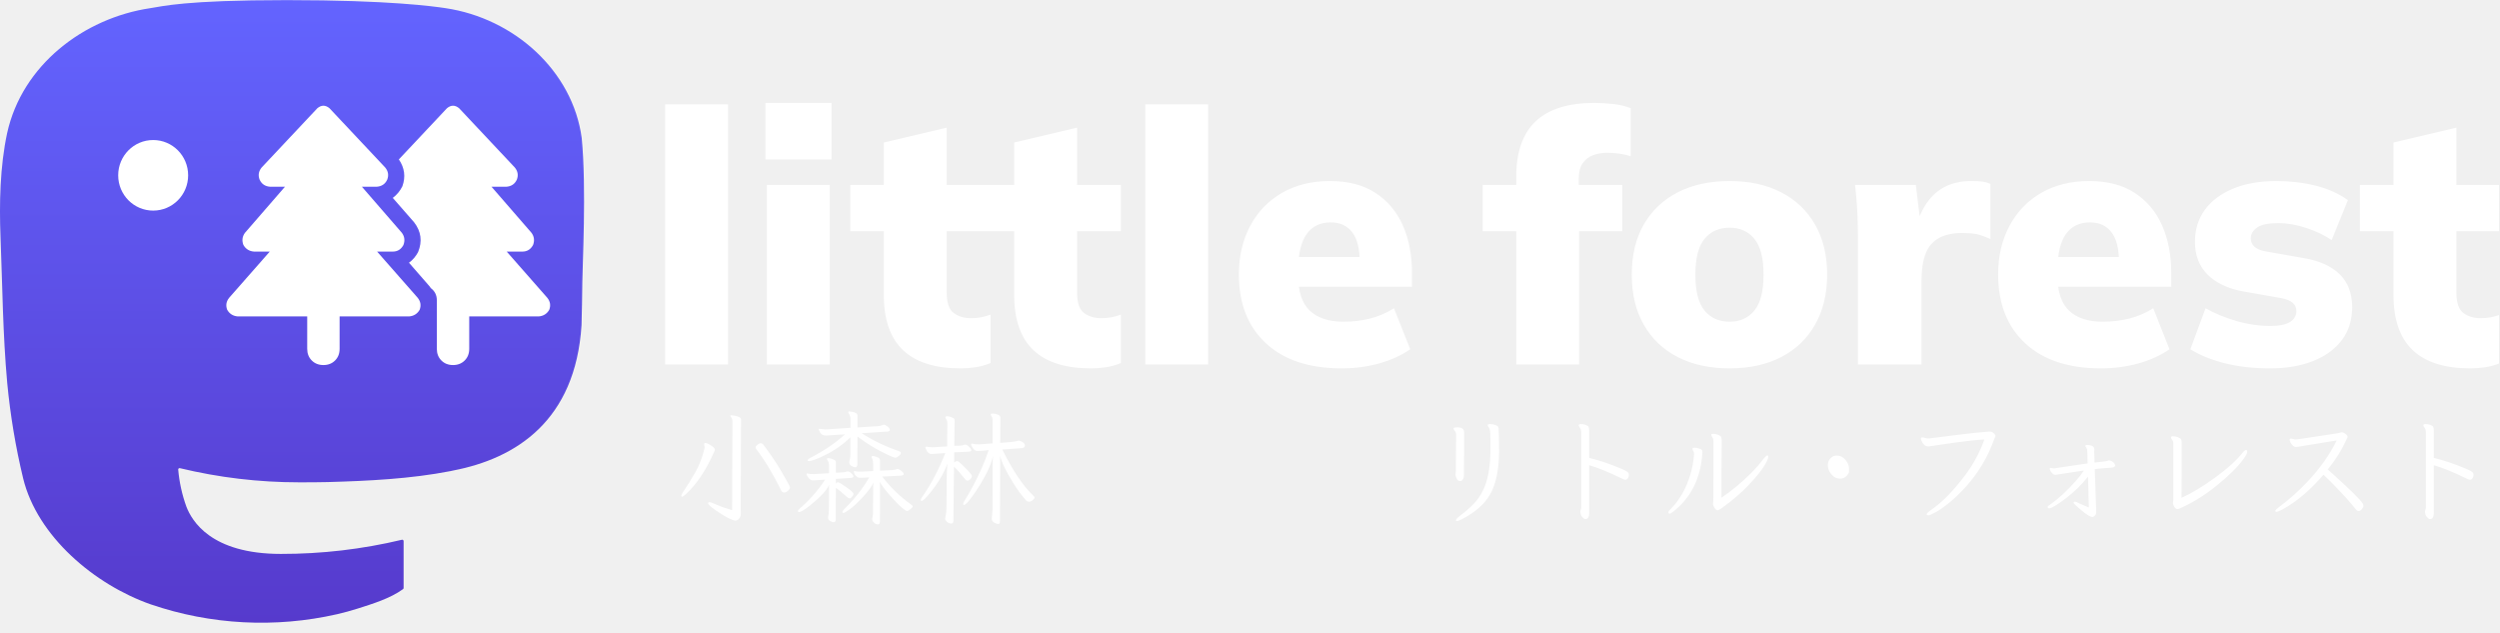
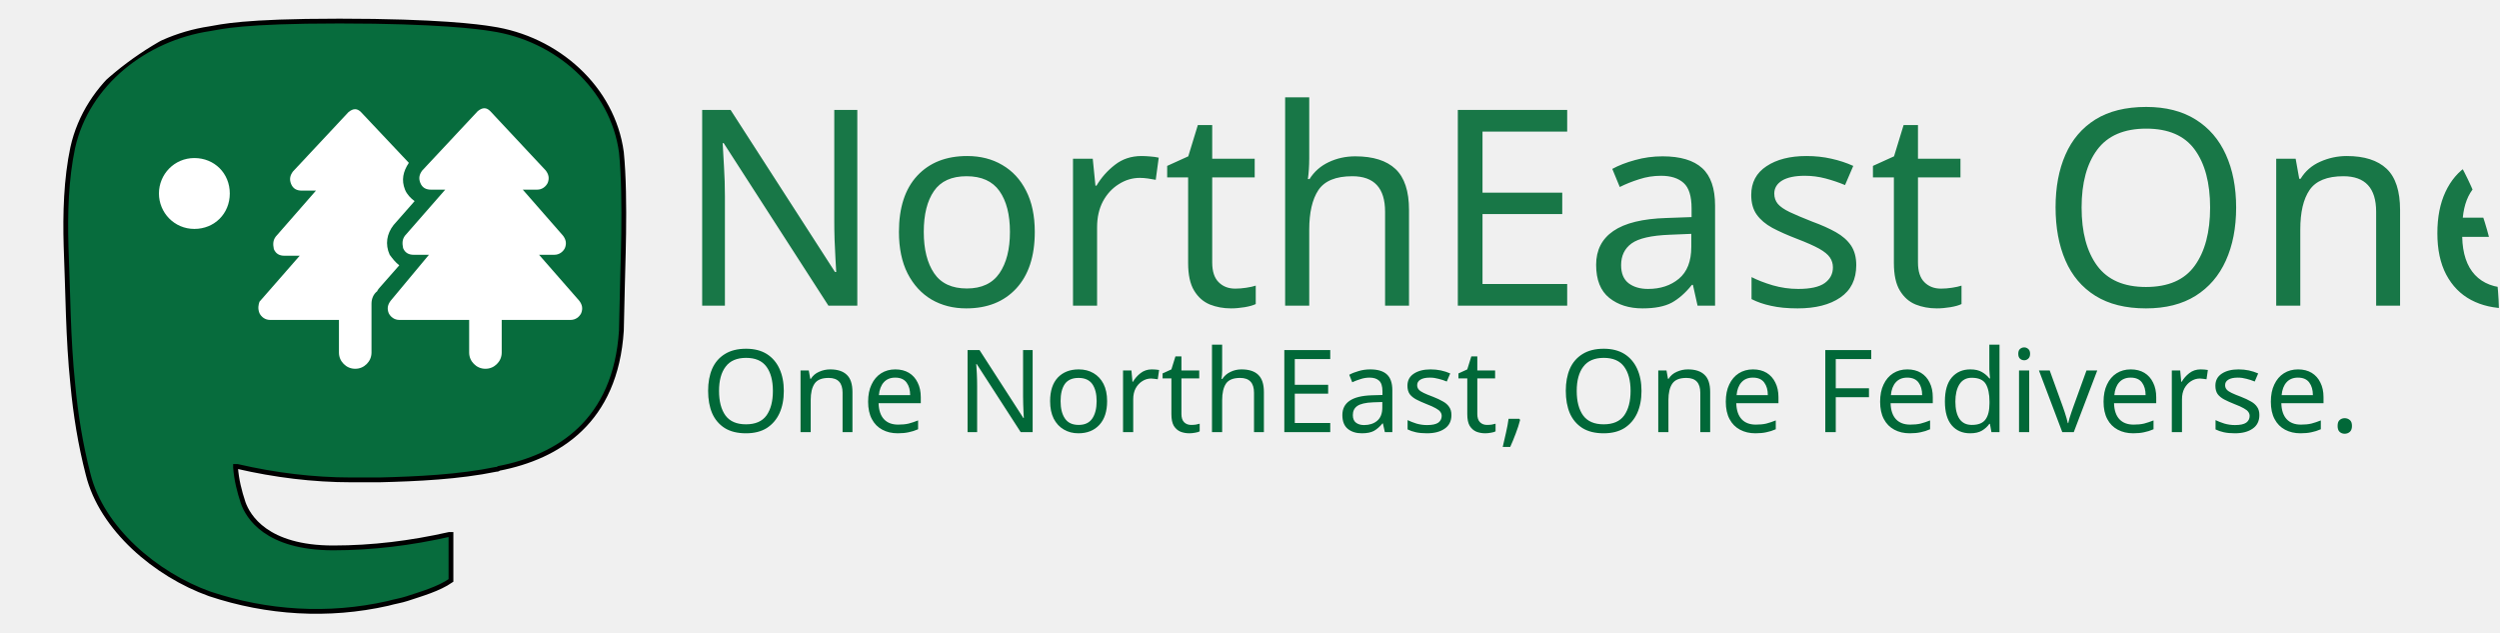
- <svg xmlns="http://www.w3.org/2000/svg" xmlns:xlink="http://www.w3.org/1999/xlink" width="261" height="66" viewBox="0 0 261 66" fill="none">
-   <symbol id="logo-symbol-wordmark-with-sub">
-     <path d="M60.754 14.403C59.814 7.419 53.727 1.916 46.512 0.849C45.294 0.669 40.682 0.013 29.997 0.013H29.918C19.23 0.013 16.937 0.669 15.72 0.849C8.705 1.886 2.299 6.832 0.745 13.898C-0.003 17.378 -0.083 21.237 0.056 24.776C0.254 29.851 0.293 34.918 0.753 39.973C1.072 43.331 1.628 46.661 2.417 49.941C3.894 55.997 9.875 61.037 15.734 63.093C22.008 65.237 28.754 65.593 35.218 64.121C35.929 63.956 36.632 63.764 37.325 63.545C38.897 63.046 40.738 62.487 42.091 61.507C42.11 61.493 42.125 61.475 42.136 61.455C42.147 61.434 42.153 61.412 42.153 61.389V56.49C42.153 56.469 42.148 56.447 42.138 56.428C42.129 56.409 42.115 56.392 42.098 56.379C42.081 56.365 42.061 56.356 42.04 56.351C42.019 56.346 41.997 56.347 41.976 56.351C37.834 57.341 33.59 57.836 29.332 57.829C22.005 57.829 20.034 54.351 19.469 52.904C19.016 51.653 18.727 50.348 18.612 49.022C18.611 49 18.615 48.977 18.624 48.957C18.633 48.937 18.647 48.919 18.664 48.904C18.682 48.89 18.702 48.88 18.724 48.876C18.745 48.871 18.768 48.871 18.79 48.877C22.862 49.859 27.037 50.355 31.227 50.354C32.234 50.354 33.239 50.354 34.246 50.328C38.46 50.209 42.901 49.994 47.047 49.184C47.15 49.164 47.253 49.146 47.342 49.119C53.881 47.864 60.104 43.923 60.736 33.943C60.76 33.55 60.819 29.828 60.819 29.42C60.822 28.035 61.265 19.591 60.754 14.403Z" fill="url(#paint0_linear_89_11)" />
-     <path d="M12.344 18.303C12.344 16.267 13.978 14.619 15.997 14.619C18.016 14.619 19.65 16.267 19.65 18.303C19.65 20.34 18.016 21.987 15.997 21.987C13.978 21.987 12.344 20.34 12.344 18.303Z" fill="#FFFFFF" />
-     <path d="M 43.615 31.078 C 43.932 31.466 44.002 31.888 43.826 32.347 C 43.579 32.77 43.209 32.999 42.715 33.035 L 35.47 33.035 L 35.47 36.419 C 35.47 36.912 35.312 37.318 34.995 37.635 C 34.677 37.952 34.272 38.111 33.779 38.111 C 33.285 38.111 32.879 37.952 32.562 37.635 C 32.245 37.318 32.086 36.912 32.086 36.419 L 32.086 33.035 L 24.841 33.035 C 24.349 32.999 23.978 32.77 23.731 32.347 C 23.555 31.888 23.626 31.466 23.943 31.078 L 28.174 26.266 L 26.534 26.266 C 26.04 26.231 25.671 26.001 25.424 25.578 C 25.247 25.12 25.3 24.697 25.582 24.309 L 29.76 19.497 L 28.226 19.497 C 27.698 19.462 27.327 19.215 27.115 18.756 C 26.94 18.299 27.01 17.876 27.327 17.487 L 33.144 11.301 C 33.567 10.949 33.991 10.949 34.413 11.301 L 40.23 17.487 C 40.548 17.876 40.618 18.299 40.441 18.756 C 40.23 19.215 39.86 19.462 39.331 19.497 L 37.798 19.497 L 41.975 24.309 C 42.257 24.697 42.31 25.12 42.134 25.578 C 41.887 26.036 41.516 26.266 41.024 26.266 L 39.384 26.266 L 43.615 31.078 Z" fill="#FFFFFF" />
-     <path d="M 57.363 32.347 C 57.116 32.77 56.746 32.999 56.253 33.035 L 49.008 33.035 L 49.008 36.419 C 49.008 36.912 48.849 37.318 48.532 37.635 C 48.215 37.952 47.809 38.111 47.316 38.111 C 46.822 38.111 46.417 37.952 46.1 37.635 C 45.782 37.318 45.624 36.912 45.624 36.419 L 45.624 31.342 C 45.624 30.813 45.412 30.39 44.989 30.073 C 44.954 30.003 44.919 29.95 44.884 29.915 L 42.715 27.429 C 43.103 27.148 43.42 26.777 43.667 26.318 C 44.126 25.191 43.984 24.151 43.244 23.199 L 41.024 20.661 C 41.446 20.344 41.782 19.938 42.027 19.444 C 42.381 18.457 42.257 17.522 41.658 16.642 L 46.681 11.301 C 47.105 10.949 47.527 10.949 47.951 11.301 L 53.767 17.487 C 54.084 17.876 54.156 18.299 53.979 18.756 C 53.767 19.215 53.397 19.462 52.868 19.497 L 51.335 19.497 L 55.513 24.309 C 55.794 24.697 55.847 25.12 55.672 25.578 C 55.425 26.036 55.054 26.266 54.561 26.266 L 52.922 26.266 L 57.151 31.078 C 57.469 31.466 57.54 31.888 57.363 32.347 Z" fill="#FFFFFF" />
-     <path d="M 69.466 38.051 L 69.466 10.893 L 76.035 10.893 L 76.035 38.051 Z M 80.093 38.051 L 80.093 19.306 L 86.661 19.306 L 86.661 38.051 Z M 79.945 16.649 L 79.945 10.745 L 86.845 10.745 L 86.845 16.649 Z M 100.314 38.457 Q 96.329 38.457 94.318 36.557 Q 92.307 34.656 92.307 30.782 L 92.307 24.14 L 88.801 24.14 L 88.801 19.306 L 92.307 19.306 L 92.307 14.878 L 98.875 13.328 L 98.875 19.306 L 103.451 19.306 L 103.451 24.14 L 98.875 24.14 L 98.875 30.523 Q 98.875 32.147 99.613 32.682 Q 100.351 33.217 101.384 33.217 Q 102.011 33.217 102.473 33.125 Q 102.934 33.033 103.451 32.848 L 103.451 37.903 Q 102.639 38.235 101.845 38.346 Q 101.052 38.457 100.314 38.457 Z M 113.93 38.457 Q 109.945 38.457 107.934 36.557 Q 105.923 34.656 105.923 30.782 L 105.923 24.14 L 102.417 24.14 L 102.417 19.306 L 105.923 19.306 L 105.923 14.878 L 112.491 13.328 L 112.491 19.306 L 117.067 19.306 L 117.067 24.14 L 112.491 24.14 L 112.491 30.523 Q 112.491 32.147 113.229 32.682 Q 113.967 33.217 115 33.217 Q 115.627 33.217 116.089 33.125 Q 116.55 33.033 117.067 32.848 L 117.067 37.903 Q 116.255 38.235 115.461 38.346 Q 114.668 38.457 113.93 38.457 Z M 119.613 38.051 L 119.613 10.893 L 126.181 10.893 L 126.181 38.051 Z M 140.129 38.457 Q 135.037 38.457 132.214 35.837 Q 129.391 33.217 129.391 28.641 Q 129.391 25.8 130.572 23.586 Q 131.753 21.372 133.893 20.136 Q 136.033 18.9 138.911 18.9 Q 141.753 18.9 143.653 20.136 Q 145.553 21.372 146.513 23.531 Q 147.472 25.689 147.472 28.531 L 147.472 29.933 L 134.889 29.933 L 134.889 26.833 L 142.638 26.833 L 142.011 27.35 Q 142.011 25.247 141.218 24.232 Q 140.424 23.217 138.985 23.217 Q 137.325 23.217 136.458 24.453 Q 135.59 25.689 135.59 28.162 L 135.59 28.826 Q 135.59 31.298 136.808 32.442 Q 138.026 33.586 140.314 33.586 Q 141.79 33.586 143.1 33.254 Q 144.41 32.922 145.59 32.184 L 147.288 36.464 Q 145.886 37.424 144.041 37.94 Q 142.196 38.457 140.129 38.457 Z M 158.359 38.051 L 158.359 24.14 L 154.853 24.14 L 154.853 19.306 L 160.204 19.306 L 158.359 21.003 L 158.359 18.457 Q 158.359 14.583 160.388 12.664 Q 162.418 10.745 166.514 10.745 Q 167.436 10.745 168.469 10.856 Q 169.503 10.966 170.314 11.298 L 170.314 16.317 Q 169.798 16.132 169.134 16.04 Q 168.469 15.948 167.842 15.948 Q 167.104 15.948 166.421 16.188 Q 165.739 16.428 165.314 17.018 Q 164.89 17.608 164.89 18.642 L 164.89 20.302 L 163.968 19.306 L 169.429 19.306 L 169.429 24.14 L 164.927 24.14 L 164.927 38.051 Z M 180.647 38.457 Q 177.51 38.457 175.222 37.276 Q 172.935 36.095 171.68 33.9 Q 170.425 31.704 170.425 28.678 Q 170.425 25.616 171.68 23.439 Q 172.935 21.261 175.222 20.081 Q 177.51 18.9 180.647 18.9 Q 183.746 18.9 186.034 20.081 Q 188.322 21.261 189.576 23.457 Q 190.831 25.653 190.831 28.678 Q 190.831 31.667 189.576 33.881 Q 188.322 36.095 186.034 37.276 Q 183.746 38.457 180.647 38.457 Z M 180.647 33.586 Q 182.27 33.586 183.23 32.424 Q 184.189 31.261 184.189 28.678 Q 184.189 26.095 183.23 24.933 Q 182.27 23.771 180.647 23.771 Q 178.986 23.771 178.027 24.933 Q 177.067 26.095 177.067 28.678 Q 177.067 31.261 178.027 32.424 Q 178.986 33.586 180.647 33.586 Z M 194.042 38.051 L 194.042 24.435 Q 194.042 23.143 193.968 21.852 Q 193.894 20.56 193.746 19.306 L 200.093 19.306 L 200.794 25.062 L 199.798 25.062 Q 200.167 22.959 200.979 21.594 Q 201.791 20.228 203.008 19.564 Q 204.226 18.9 205.886 18.9 Q 206.661 18.9 207.049 18.955 Q 207.436 19.011 207.879 19.195 L 207.879 24.951 Q 206.957 24.546 206.403 24.435 Q 205.85 24.324 204.964 24.324 Q 203.451 24.324 202.492 24.859 Q 201.532 25.394 201.108 26.501 Q 200.684 27.608 200.684 29.343 L 200.684 38.051 Z M 219.428 38.457 Q 214.336 38.457 211.513 35.837 Q 208.69 33.217 208.69 28.641 Q 208.69 25.8 209.871 23.586 Q 211.052 21.372 213.192 20.136 Q 215.332 18.9 218.211 18.9 Q 221.052 18.9 222.952 20.136 Q 224.853 21.372 225.812 23.531 Q 226.771 25.689 226.771 28.531 L 226.771 29.933 L 214.189 29.933 L 214.189 26.833 L 221.938 26.833 L 221.31 27.35 Q 221.31 25.247 220.517 24.232 Q 219.724 23.217 218.284 23.217 Q 216.624 23.217 215.757 24.453 Q 214.89 25.689 214.89 28.162 L 214.89 28.826 Q 214.89 31.298 216.107 32.442 Q 217.325 33.586 219.613 33.586 Q 221.089 33.586 222.399 33.254 Q 223.709 32.922 224.89 32.184 L 226.587 36.464 Q 225.185 37.424 223.34 37.94 Q 221.495 38.457 219.428 38.457 Z M 237.104 38.457 Q 234.484 38.457 232.362 37.922 Q 230.24 37.387 228.764 36.464 L 230.351 32.184 Q 231.79 32.996 233.58 33.512 Q 235.369 34.029 237.141 34.029 Q 238.543 34.029 239.189 33.605 Q 239.834 33.18 239.834 32.479 Q 239.834 31.926 239.428 31.593 Q 239.023 31.261 238.211 31.114 L 234.226 30.413 Q 231.864 29.97 230.554 28.66 Q 229.244 27.35 229.244 25.247 Q 229.244 23.328 230.277 21.907 Q 231.31 20.487 233.229 19.693 Q 235.148 18.9 237.768 18.9 Q 239.908 18.9 241.845 19.38 Q 243.783 19.859 245.222 20.892 L 243.524 25.062 Q 242.38 24.287 240.849 23.789 Q 239.318 23.291 237.989 23.291 Q 236.403 23.291 235.738 23.752 Q 235.074 24.213 235.074 24.878 Q 235.074 25.394 235.443 25.745 Q 235.812 26.095 236.624 26.243 L 240.609 26.944 Q 243.045 27.35 244.355 28.623 Q 245.665 29.896 245.665 32.073 Q 245.665 34.103 244.576 35.523 Q 243.487 36.944 241.569 37.7 Q 239.65 38.457 237.104 38.457 Z M 257.99 38.457 Q 254.005 38.457 251.994 36.557 Q 249.983 34.656 249.983 30.782 L 249.983 24.14 L 246.477 24.14 L 246.477 19.306 L 249.983 19.306 L 249.983 14.878 L 256.551 13.328 L 256.551 19.306 L 261.126 19.306 L 261.126 24.14 L 256.551 24.14 L 256.551 30.523 Q 256.551 32.147 257.289 32.682 Q 258.027 33.217 259.06 33.217 Q 259.687 33.217 260.148 33.125 Q 260.61 33.033 261.126 32.848 L 261.126 37.903 Q 260.315 38.235 259.521 38.346 Q 258.728 38.457 257.99 38.457 Z" fill="currentColor" />
-     <path d="M 77.357 53.107 L 77.371 53.611 C 77.371 53.829 77.309 54.008 77.187 54.147 C 77.065 54.285 76.944 54.354 76.822 54.354 C 76.7 54.354 76.467 54.272 76.122 54.109 C 75.778 53.945 75.331 53.674 74.78 53.296 C 74.23 52.917 73.955 52.665 73.955 52.539 C 73.955 52.464 74.005 52.427 74.105 52.427 C 74.207 52.427 74.47 52.521 74.894 52.709 C 75.318 52.899 75.841 53.082 76.463 53.257 L 76.5 44.046 C 76.5 43.843 76.462 43.694 76.387 43.597 C 76.312 43.5 76.274 43.444 76.274 43.427 C 76.274 43.377 76.308 43.352 76.374 43.352 C 76.441 43.352 76.555 43.365 76.715 43.389 C 77.169 43.473 77.395 43.608 77.395 43.794 L 77.357 53.107 Z M 73.59 46.666 L 73.538 46.364 C 73.538 46.289 73.591 46.251 73.697 46.251 C 73.801 46.251 73.955 46.314 74.157 46.44 C 74.493 46.633 74.661 46.801 74.661 46.944 C 74.661 46.986 74.657 47.016 74.648 47.032 C 74.026 48.468 73.325 49.666 72.543 50.624 C 72.207 51.028 71.921 51.334 71.686 51.544 C 71.451 51.754 71.3 51.859 71.233 51.859 C 71.182 51.859 71.157 51.826 71.157 51.758 C 71.157 51.691 71.207 51.578 71.308 51.418 C 71.779 50.721 72.216 50.017 72.62 49.307 C 73.022 48.596 73.328 47.817 73.538 46.969 C 73.573 46.869 73.59 46.767 73.59 46.666 Z M 81.604 51.229 C 80.731 49.465 79.861 48.024 78.996 46.906 C 78.946 46.839 78.921 46.769 78.921 46.698 C 78.921 46.627 78.984 46.538 79.11 46.433 C 79.236 46.328 79.351 46.276 79.456 46.276 C 79.561 46.276 79.647 46.322 79.714 46.414 C 80.428 47.347 81.073 48.303 81.648 49.282 C 82.225 50.261 82.513 50.798 82.513 50.895 C 82.513 50.992 82.443 51.103 82.305 51.229 C 82.166 51.355 82.029 51.418 81.894 51.418 C 81.761 51.418 81.664 51.355 81.604 51.229 Z M 85.586 44.764 L 85.901 44.802 C 85.994 44.818 86.082 44.827 86.166 44.827 L 86.266 44.827 L 88.825 44.663 L 88.825 43.717 C 88.825 43.558 88.787 43.415 88.712 43.289 C 88.635 43.163 88.597 43.075 88.597 43.024 C 88.597 42.973 88.625 42.948 88.679 42.948 C 88.734 42.948 88.829 42.961 88.964 42.986 C 89.358 43.045 89.556 43.183 89.556 43.402 L 89.556 44.624 L 91.698 44.487 C 91.858 44.478 91.992 44.451 92.101 44.405 C 92.211 44.358 92.286 44.334 92.328 44.334 C 92.37 44.334 92.442 44.364 92.542 44.424 C 92.803 44.574 92.934 44.725 92.934 44.877 C 92.934 44.977 92.858 45.036 92.707 45.054 L 92.682 45.054 L 89.997 45.23 C 91.206 46.002 92.479 46.616 93.816 47.07 C 94 47.129 94.093 47.196 94.093 47.271 C 94.093 47.381 94.015 47.494 93.86 47.611 C 93.704 47.729 93.597 47.788 93.539 47.788 C 93.371 47.788 92.867 47.572 92.027 47.139 C 91.186 46.706 90.363 46.183 89.556 45.57 L 89.543 48.482 C 89.543 48.683 89.467 48.783 89.317 48.783 C 89.215 48.783 89.087 48.738 88.931 48.646 C 88.776 48.553 88.698 48.427 88.698 48.268 C 88.698 48.208 88.718 48.107 88.756 47.964 C 88.794 47.822 88.813 47.616 88.813 47.347 L 88.813 45.658 C 88.048 46.406 87.161 47.028 86.153 47.523 C 85.742 47.733 85.387 47.889 85.088 47.989 C 84.79 48.091 84.592 48.142 84.496 48.142 C 84.399 48.142 84.35 48.116 84.35 48.065 C 84.35 47.981 84.452 47.889 84.654 47.788 C 86.073 47.058 87.271 46.242 88.246 45.343 L 86.506 45.457 C 86.455 45.465 86.409 45.469 86.367 45.469 L 86.254 45.469 C 86.052 45.469 85.897 45.416 85.788 45.312 C 85.679 45.206 85.607 45.099 85.573 44.991 L 85.51 44.827 C 85.51 44.785 85.535 44.764 85.586 44.764 Z M 90.186 49.868 L 89.921 49.88 C 89.728 49.88 89.602 49.859 89.543 49.817 C 89.299 49.615 89.178 49.422 89.178 49.238 C 89.178 49.196 89.197 49.175 89.235 49.175 C 89.272 49.175 89.331 49.185 89.411 49.205 C 89.491 49.227 89.619 49.238 89.795 49.238 L 89.947 49.238 L 91.194 49.175 L 91.194 48.394 C 91.194 48.191 91.165 48.032 91.106 47.914 C 91.048 47.796 91.018 47.729 91.018 47.712 C 91.018 47.645 91.067 47.611 91.163 47.611 C 91.259 47.611 91.387 47.641 91.547 47.7 C 91.707 47.759 91.807 47.816 91.849 47.87 C 91.891 47.925 91.912 47.998 91.912 48.09 L 91.912 49.137 L 93.186 49.074 C 93.337 49.065 93.459 49.044 93.551 49.011 C 93.643 48.977 93.715 48.961 93.765 48.961 C 93.815 48.961 93.891 48.994 93.992 49.06 C 94.253 49.228 94.383 49.375 94.383 49.502 C 94.383 49.578 94.299 49.629 94.131 49.654 L 92.139 49.754 C 92.996 50.871 93.988 51.834 95.114 52.641 C 95.257 52.741 95.328 52.817 95.328 52.868 C 95.328 52.917 95.252 53.01 95.101 53.145 C 94.95 53.278 94.828 53.345 94.736 53.345 C 94.643 53.345 94.45 53.219 94.156 52.967 C 93.862 52.715 93.458 52.298 92.945 51.714 C 92.433 51.13 92.081 50.662 91.887 50.309 L 91.901 50.498 C 91.908 50.615 91.912 50.783 91.912 51.002 L 91.912 51.947 L 91.901 54.077 L 91.901 54.443 C 91.901 54.644 91.833 54.745 91.698 54.745 C 91.53 54.745 91.388 54.682 91.27 54.556 C 91.152 54.43 91.093 54.327 91.093 54.247 C 91.093 54.168 91.108 54.065 91.137 53.939 C 91.166 53.813 91.181 53.615 91.181 53.345 L 91.181 53.093 L 91.194 51.607 L 91.194 50.813 C 91.194 50.746 91.199 50.657 91.207 50.548 L 91.219 50.372 C 91.068 50.758 90.704 51.26 90.129 51.878 C 89.553 52.496 89.091 52.928 88.742 53.175 C 88.394 53.424 88.18 53.548 88.101 53.548 C 88.02 53.548 87.98 53.522 87.98 53.471 C 87.98 53.387 88.048 53.278 88.183 53.145 C 89.275 52.069 90.14 50.968 90.778 49.843 L 90.186 49.868 Z M 86.581 52.136 L 86.581 50.775 L 86.594 50.599 C 86.367 51.162 85.704 51.884 84.603 52.767 C 84.014 53.229 83.628 53.46 83.443 53.46 C 83.376 53.46 83.342 53.426 83.342 53.359 C 83.342 53.291 83.414 53.194 83.556 53.068 C 84.564 52.195 85.438 51.195 86.178 50.069 L 85.271 50.132 C 85.212 50.14 85.154 50.145 85.095 50.145 L 84.868 50.145 C 84.649 50.145 84.443 49.956 84.249 49.578 C 84.242 49.552 84.238 49.521 84.238 49.484 C 84.238 49.446 84.257 49.427 84.295 49.427 C 84.332 49.427 84.397 49.437 84.49 49.458 C 84.582 49.479 84.711 49.49 84.88 49.49 L 85.032 49.49 L 86.581 49.402 L 86.581 48.569 C 86.581 48.393 86.545 48.248 86.474 48.134 C 86.403 48.021 86.367 47.948 86.367 47.914 C 86.367 47.856 86.415 47.826 86.512 47.826 C 86.609 47.826 86.743 47.858 86.915 47.92 C 87.088 47.984 87.195 48.038 87.237 48.084 C 87.279 48.13 87.3 48.2 87.3 48.293 L 87.3 49.351 L 87.98 49.312 C 88.157 49.305 88.283 49.286 88.358 49.257 C 88.434 49.227 88.505 49.213 88.572 49.213 C 88.64 49.213 88.72 49.248 88.813 49.32 C 88.905 49.391 88.982 49.469 89.046 49.553 C 89.108 49.637 89.14 49.695 89.14 49.729 C 89.14 49.821 89.052 49.876 88.876 49.893 L 87.3 49.994 L 87.3 50.485 C 87.359 50.393 87.434 50.347 87.526 50.347 C 87.619 50.347 87.911 50.521 88.402 50.87 C 88.894 51.218 89.14 51.451 89.14 51.569 C 89.14 51.644 89.089 51.741 88.989 51.859 C 88.888 51.977 88.804 52.035 88.737 52.035 C 88.669 52.035 88.556 51.968 88.397 51.833 C 87.892 51.38 87.527 51.077 87.3 50.926 L 87.287 54.203 C 87.287 54.413 87.212 54.518 87.06 54.518 C 86.959 54.518 86.838 54.474 86.695 54.386 C 86.553 54.298 86.481 54.182 86.481 54.039 C 86.481 53.997 86.498 53.902 86.531 53.756 C 86.564 53.608 86.581 53.068 86.581 52.136 Z M 104.452 51.329 L 104.44 53.976 L 104.44 54.405 C 104.44 54.606 104.377 54.707 104.251 54.707 C 104.201 54.707 104.12 54.686 104.011 54.644 C 103.726 54.534 103.583 54.387 103.583 54.203 L 103.583 54.153 C 103.634 53.649 103.659 53.342 103.659 53.233 L 103.659 52.917 L 103.671 50.876 L 103.671 48.419 C 103.671 48.166 103.679 47.939 103.696 47.737 L 103.709 47.586 C 103.499 48.603 102.865 49.893 101.806 51.455 C 101.235 52.295 100.857 52.715 100.671 52.715 C 100.621 52.715 100.597 52.682 100.597 52.616 C 100.597 52.548 100.634 52.451 100.709 52.325 C 101.356 51.308 101.982 50.115 102.588 48.745 C 102.857 48.124 103.079 47.54 103.255 46.994 L 102.6 47.057 C 102.399 47.074 102.227 47.082 102.084 47.082 C 101.94 47.082 101.816 47.023 101.712 46.906 C 101.606 46.788 101.529 46.675 101.479 46.566 L 101.416 46.389 C 101.416 46.339 101.449 46.314 101.517 46.314 C 101.55 46.314 101.625 46.326 101.742 46.351 C 101.861 46.376 102.004 46.389 102.172 46.389 L 102.26 46.389 L 103.671 46.288 L 103.671 43.906 C 103.671 43.722 103.637 43.581 103.57 43.484 C 103.503 43.388 103.47 43.323 103.47 43.289 C 103.47 43.213 103.544 43.175 103.69 43.175 C 103.838 43.175 104.006 43.209 104.194 43.276 C 104.384 43.344 104.478 43.449 104.478 43.591 L 104.465 46.238 L 105.638 46.137 C 105.864 46.12 106.036 46.093 106.154 46.055 C 106.272 46.018 106.352 45.999 106.394 45.999 C 106.436 45.999 106.512 46.02 106.621 46.062 C 106.906 46.188 107.049 46.339 107.049 46.515 C 107.049 46.591 107.017 46.652 106.954 46.698 C 106.891 46.744 106.826 46.771 106.759 46.78 L 104.679 46.931 C 105.772 49.124 106.839 50.716 107.881 51.707 C 107.999 51.809 108.057 51.889 108.057 51.947 C 108.057 52.006 107.994 52.092 107.868 52.205 C 107.742 52.319 107.612 52.375 107.477 52.375 C 107.343 52.375 107.242 52.333 107.175 52.249 C 106.68 51.695 106.234 51.094 105.838 50.447 C 105.074 49.221 104.608 48.259 104.44 47.561 L 104.452 47.725 L 104.465 48.405 L 104.452 51.329 Z M 96.753 46.629 C 96.963 46.671 97.139 46.692 97.282 46.692 L 97.433 46.692 L 98.92 46.603 L 98.945 44.197 C 98.945 44.036 98.911 43.906 98.844 43.805 C 98.777 43.705 98.744 43.629 98.744 43.578 C 98.744 43.494 98.798 43.452 98.907 43.452 C 99.016 43.452 99.161 43.484 99.342 43.547 C 99.523 43.61 99.628 43.669 99.657 43.723 C 99.686 43.778 99.701 43.852 99.701 43.945 L 99.663 46.54 L 100.257 46.528 C 100.407 46.519 100.527 46.498 100.616 46.465 C 100.703 46.431 100.775 46.414 100.83 46.414 C 100.884 46.414 100.962 46.45 101.063 46.522 C 101.163 46.594 101.252 46.675 101.328 46.767 C 101.403 46.86 101.441 46.935 101.441 46.994 C 101.441 47.087 101.348 47.142 101.164 47.158 L 99.663 47.221 L 99.651 48.293 C 99.752 48.192 99.844 48.142 99.928 48.142 C 100.012 48.142 100.075 48.158 100.117 48.191 C 100.319 48.351 100.562 48.582 100.849 48.885 C 101.285 49.313 101.504 49.585 101.504 49.698 C 101.504 49.811 101.449 49.92 101.339 50.025 C 101.23 50.13 101.133 50.183 101.049 50.183 C 100.965 50.183 100.886 50.137 100.81 50.044 C 100.399 49.514 100.008 49.073 99.638 48.72 L 99.575 54.354 C 99.575 54.556 99.499 54.657 99.348 54.657 C 99.172 54.657 99.023 54.598 98.901 54.48 C 98.779 54.362 98.718 54.262 98.718 54.178 C 98.718 54.094 98.739 53.959 98.781 53.775 C 98.823 53.59 98.844 53.355 98.844 53.068 L 98.857 52.69 C 98.857 50.557 98.882 49.187 98.933 48.583 L 98.933 48.43 C 98.605 49.363 98.025 50.35 97.194 51.392 C 96.706 51.998 96.391 52.301 96.249 52.301 C 96.198 52.301 96.172 52.262 96.172 52.186 C 96.172 52.111 96.219 52.01 96.312 51.884 C 97.219 50.599 98.026 49.069 98.731 47.296 L 97.685 47.372 C 97.551 47.389 97.421 47.397 97.295 47.397 C 97.025 47.397 96.815 47.195 96.665 46.792 C 96.656 46.775 96.652 46.754 96.652 46.729 C 96.652 46.662 96.685 46.629 96.753 46.629 Z M 152.921 45.986 L 152.896 49.112 L 152.896 49.616 C 152.896 49.75 152.866 49.88 152.808 50.006 C 152.748 50.132 152.664 50.203 152.556 50.221 L 152.493 50.221 C 152.257 50.221 152.097 50.011 152.013 49.591 L 152.013 49.54 L 152.052 49.213 L 152.052 48.86 L 152.076 45.709 L 152.076 45.369 C 152.076 45.209 152.032 45.08 151.945 44.984 C 151.856 44.887 151.811 44.805 151.811 44.739 L 151.811 44.712 C 151.837 44.646 151.961 44.613 152.183 44.613 C 152.406 44.613 152.584 44.65 152.718 44.726 C 152.853 44.801 152.921 44.964 152.921 45.217 L 152.921 45.986 Z M 156.526 44.964 C 156.55 45.461 156.562 46.125 156.562 46.956 L 156.562 47.347 C 156.529 49.179 156.214 50.607 155.617 51.632 C 155.046 52.632 154.068 53.489 152.682 54.203 C 152.446 54.329 152.282 54.392 152.189 54.392 C 152.097 54.392 152.052 54.371 152.052 54.329 C 152.052 54.237 152.194 54.077 152.479 53.85 C 153.009 53.455 153.473 53.054 153.872 52.646 C 154.271 52.239 154.601 51.775 154.861 51.254 C 155.399 50.221 155.668 48.738 155.668 46.805 C 155.668 46.074 155.66 45.551 155.643 45.236 C 155.626 44.921 155.577 44.717 155.498 44.624 C 155.418 44.533 155.378 44.453 155.378 44.386 L 155.378 44.361 C 155.395 44.301 155.485 44.271 155.649 44.271 C 155.813 44.271 155.981 44.301 156.153 44.361 C 156.325 44.419 156.43 44.486 156.468 44.561 C 156.507 44.638 156.526 44.739 156.526 44.865 L 156.526 44.964 Z M 165.057 53.372 L 165.145 53.03 L 165.145 45.117 C 165.145 44.923 165.101 44.77 165.013 44.657 C 164.926 44.543 164.882 44.457 164.882 44.397 C 164.882 44.313 164.966 44.271 165.134 44.271 C 165.302 44.271 165.467 44.303 165.63 44.367 C 165.795 44.429 165.893 44.505 165.926 44.594 C 165.961 44.682 165.978 44.797 165.978 44.94 L 165.978 47.8 C 167.07 48.07 168.187 48.448 169.329 48.934 C 169.791 49.128 170.043 49.279 170.085 49.389 C 170.111 49.447 170.124 49.523 170.124 49.616 C 170.124 49.708 170.09 49.808 170.022 49.918 C 169.956 50.027 169.878 50.082 169.789 50.082 C 169.701 50.082 169.63 50.069 169.575 50.044 C 169.521 50.018 169.414 49.968 169.254 49.893 C 167.943 49.254 166.851 48.813 165.978 48.569 L 165.978 53.561 C 165.978 53.914 165.881 54.119 165.688 54.178 C 165.671 54.187 165.627 54.191 165.556 54.191 C 165.484 54.191 165.383 54.117 165.252 53.97 C 165.122 53.823 165.057 53.624 165.057 53.372 Z M 177.798 47.296 C 177.63 49.918 176.613 51.96 174.747 53.422 C 174.579 53.556 174.455 53.624 174.376 53.624 C 174.296 53.624 174.256 53.577 174.256 53.485 C 174.256 53.392 174.345 53.266 174.521 53.107 C 175.437 52.191 176.117 50.981 176.563 49.477 C 176.747 48.872 176.869 48.2 176.928 47.46 L 176.928 47.41 C 176.928 47.268 176.903 47.161 176.853 47.089 C 176.802 47.017 176.777 46.954 176.777 46.9 C 176.777 46.846 176.781 46.806 176.79 46.78 C 176.798 46.755 176.863 46.742 176.985 46.742 C 177.107 46.742 177.248 46.765 177.407 46.811 C 177.566 46.858 177.671 46.904 177.722 46.95 C 177.773 46.996 177.798 47.082 177.798 47.208 L 177.798 47.296 Z M 179.815 46.742 L 179.788 50.825 L 179.788 51.959 C 180.88 51.228 181.922 50.363 182.914 49.364 C 183.41 48.867 183.839 48.372 184.199 47.876 C 184.385 47.657 184.515 47.548 184.59 47.548 C 184.649 47.548 184.678 47.603 184.678 47.712 C 184.678 47.822 184.605 48.019 184.459 48.304 C 184.311 48.59 184.078 48.939 183.758 49.351 C 183.44 49.763 183.019 50.238 182.498 50.775 C 181.977 51.312 181.36 51.863 180.645 52.427 C 179.931 52.989 179.524 53.271 179.423 53.271 C 179.323 53.271 179.232 53.224 179.152 53.131 C 179.072 53.04 179.011 52.943 178.969 52.841 C 178.927 52.741 178.906 52.678 178.906 52.652 L 178.906 52.602 L 178.944 52.287 L 178.957 48.583 L 178.957 46.074 C 178.957 45.906 178.919 45.767 178.843 45.658 C 178.768 45.549 178.73 45.457 178.73 45.381 L 178.73 45.369 C 178.73 45.318 178.808 45.293 178.963 45.293 C 179.118 45.293 179.28 45.326 179.448 45.394 C 179.616 45.461 179.719 45.537 179.757 45.621 C 179.796 45.705 179.815 45.806 179.815 45.923 L 179.815 46.742 Z M 193.122 49.011 C 193.122 49.011 193.122 49.078 193.122 49.213 C 193.122 49.347 193.032 49.506 192.851 49.691 C 192.67 49.876 192.452 49.969 192.196 49.969 C 191.94 49.969 191.72 49.9 191.535 49.761 C 191.35 49.622 191.198 49.448 191.081 49.238 C 190.964 49.028 190.905 48.795 190.905 48.539 C 190.905 48.282 190.993 48.055 191.169 47.857 C 191.346 47.66 191.562 47.561 191.818 47.561 C 192.074 47.561 192.295 47.631 192.48 47.769 C 192.665 47.908 192.819 48.082 192.941 48.293 C 193.062 48.503 193.122 48.742 193.122 49.011 Z M 201.516 45.772 C 201.945 45.721 202.861 45.605 204.264 45.425 C 205.667 45.244 206.843 45.12 207.793 45.054 C 207.961 45.054 208.106 45.111 208.227 45.224 C 208.349 45.337 208.41 45.423 208.41 45.482 C 208.41 45.54 208.393 45.599 208.36 45.658 C 208.326 45.717 208.297 45.785 208.272 45.86 C 207.624 47.692 206.637 49.347 205.311 50.825 C 204.73 51.464 204.167 52.006 203.621 52.451 C 203.075 52.897 202.598 53.233 202.191 53.46 C 201.783 53.686 201.521 53.8 201.404 53.8 C 201.285 53.8 201.226 53.774 201.226 53.723 C 201.226 53.606 201.369 53.451 201.656 53.257 C 202.798 52.485 203.986 51.279 205.221 49.641 C 206.103 48.473 206.78 47.221 207.251 45.885 C 206.511 45.919 205.478 46.028 204.15 46.213 L 201.555 46.591 C 201.52 46.599 201.491 46.603 201.467 46.603 L 201.377 46.603 C 201.209 46.603 201.069 46.544 200.955 46.427 C 200.842 46.31 200.758 46.184 200.703 46.049 C 200.648 45.914 200.621 45.83 200.621 45.797 C 200.621 45.722 200.659 45.68 200.735 45.671 L 200.773 45.671 C 200.849 45.671 200.941 45.687 201.05 45.721 C 201.16 45.755 201.281 45.772 201.415 45.772 L 201.516 45.772 Z M 217.647 49.123 L 214.647 49.578 C 214.563 49.578 214.475 49.536 214.383 49.452 C 214.29 49.368 214.217 49.275 214.162 49.175 C 214.107 49.074 214.08 48.994 214.08 48.934 C 214.08 48.876 214.109 48.846 214.168 48.846 L 214.521 48.898 L 214.546 48.898 L 218.038 48.38 C 218.02 47.44 217.997 46.935 217.968 46.868 C 217.938 46.801 217.903 46.74 217.861 46.685 C 217.819 46.63 217.798 46.586 217.798 46.553 L 217.798 46.528 C 217.832 46.477 217.897 46.452 217.993 46.452 C 218.089 46.452 218.192 46.465 218.302 46.49 C 218.588 46.541 218.731 46.675 218.731 46.893 L 218.718 47.145 C 218.718 47.179 218.722 47.301 218.731 47.511 C 218.739 47.721 218.747 47.982 218.756 48.293 C 219.167 48.242 219.484 48.206 219.707 48.186 C 219.93 48.164 220.067 48.139 220.117 48.109 C 220.167 48.08 220.222 48.065 220.28 48.065 L 220.307 48.065 C 220.424 48.082 220.547 48.137 220.677 48.229 C 220.808 48.321 220.886 48.439 220.91 48.583 C 220.91 48.725 220.768 48.807 220.482 48.827 C 220.197 48.849 219.911 48.87 219.625 48.89 C 219.34 48.912 219.058 48.944 218.781 48.986 C 218.882 51.708 218.932 53.167 218.932 53.364 C 218.932 53.562 218.915 53.681 218.882 53.723 C 218.747 53.892 218.631 53.976 218.535 53.976 C 218.438 53.976 218.287 53.915 218.082 53.794 C 217.876 53.672 217.573 53.438 217.173 53.093 C 216.775 52.749 216.575 52.552 216.575 52.501 C 216.575 52.417 216.619 52.375 216.707 52.375 C 216.796 52.375 216.885 52.403 216.973 52.457 C 217.061 52.512 217.229 52.59 217.477 52.69 C 217.725 52.791 217.954 52.888 218.164 52.98 L 218.075 49.767 C 217.402 50.616 216.619 51.378 215.724 52.054 C 214.83 52.73 214.261 53.068 214.017 53.068 C 213.916 53.068 213.866 53.018 213.866 52.917 C 213.866 52.859 213.958 52.775 214.143 52.665 C 215.042 52.026 215.932 51.203 216.814 50.195 C 217.134 49.842 217.411 49.485 217.647 49.123 Z M 226.948 52.501 L 226.986 52.186 L 226.986 46.288 C 226.986 46.137 226.946 46.016 226.866 45.923 C 226.786 45.83 226.746 45.746 226.746 45.671 L 226.746 45.658 C 226.746 45.582 226.821 45.545 226.973 45.545 C 227.124 45.545 227.292 45.58 227.477 45.652 C 227.662 45.723 227.771 45.799 227.805 45.879 C 227.838 45.959 227.855 46.058 227.855 46.175 L 227.855 49.502 C 227.855 49.989 227.853 50.451 227.849 50.888 C 227.844 51.326 227.842 51.687 227.842 51.972 C 228.934 51.477 230.126 50.756 231.416 49.811 C 232.706 48.866 233.64 48.016 234.22 47.259 C 234.371 47.074 234.497 46.981 234.598 46.981 C 234.665 46.981 234.699 47.05 234.699 47.189 C 234.699 47.328 234.568 47.573 234.307 47.926 C 233.703 48.759 232.764 49.687 231.491 50.712 C 230.218 51.737 228.918 52.535 227.59 53.107 C 227.54 53.132 227.473 53.145 227.389 53.145 C 227.305 53.145 227.227 53.098 227.156 53.005 C 227.085 52.914 227.032 52.819 226.998 52.723 C 226.965 52.626 226.948 52.573 226.948 52.564 L 226.948 52.501 Z M 242.883 45.425 C 242.883 45.425 243.115 45.39 243.579 45.321 C 244.043 45.251 244.29 45.208 244.319 45.192 C 244.349 45.175 244.426 45.154 244.552 45.129 C 244.678 45.129 244.815 45.181 244.963 45.287 C 245.109 45.391 245.183 45.492 245.183 45.589 C 245.183 45.685 245.157 45.759 245.106 45.81 L 245.032 45.973 C 244.577 46.981 243.939 47.994 243.116 49.011 C 245.325 50.976 246.547 52.169 246.783 52.589 C 246.825 52.665 246.846 52.746 246.846 52.83 C 246.846 52.914 246.791 53.021 246.682 53.15 C 246.573 53.28 246.477 53.345 246.393 53.345 C 246.309 53.345 246.242 53.333 246.191 53.309 C 246.14 53.283 245.964 53.08 245.662 52.698 C 245.359 52.315 244.892 51.8 244.262 51.153 C 243.683 50.54 243.154 50.01 242.675 49.565 C 241.625 50.766 240.575 51.737 239.524 52.476 C 239.062 52.796 238.675 53.035 238.364 53.194 C 238.053 53.355 237.854 53.435 237.766 53.435 C 237.678 53.435 237.634 53.399 237.634 53.328 C 237.634 53.256 237.793 53.102 238.112 52.868 C 239.112 52.128 240.083 51.258 241.024 50.258 C 242.301 48.906 243.309 47.482 244.048 45.986 C 243.712 46.037 243.33 46.098 242.901 46.169 C 242.473 46.24 242.053 46.31 241.641 46.377 C 241.229 46.444 240.879 46.5 240.588 46.547 C 240.299 46.593 240.119 46.624 240.048 46.641 C 239.975 46.658 239.887 46.666 239.782 46.666 C 239.677 46.666 239.572 46.618 239.467 46.522 C 239.362 46.426 239.28 46.318 239.221 46.2 C 239.163 46.083 239.133 45.986 239.133 45.91 C 239.133 45.834 239.18 45.792 239.272 45.784 L 239.284 45.784 L 239.687 45.873 L 239.788 45.873 C 239.906 45.873 240.22 45.833 240.728 45.753 C 241.236 45.673 241.954 45.563 242.883 45.425 Z M 253.273 53.372 L 253.363 53.03 L 253.363 45.117 C 253.363 44.923 253.318 44.77 253.229 44.657 C 253.141 44.543 253.098 44.457 253.098 44.397 C 253.098 44.313 253.182 44.271 253.35 44.271 C 253.518 44.271 253.684 44.303 253.848 44.367 C 254.011 44.429 254.11 44.505 254.144 44.594 C 254.177 44.682 254.194 44.797 254.194 44.94 L 254.194 47.8 C 255.286 48.07 256.404 48.448 257.547 48.934 C 258.009 49.128 258.261 49.279 258.303 49.389 C 258.328 49.447 258.341 49.523 258.341 49.616 C 258.341 49.708 258.307 49.808 258.24 49.918 C 258.172 50.027 258.095 50.082 258.007 50.082 C 257.918 50.082 257.846 50.069 257.791 50.044 C 257.738 50.018 257.631 49.968 257.47 49.893 C 256.16 49.254 255.068 48.813 254.194 48.569 L 254.194 53.561 C 254.194 53.914 254.097 54.119 253.904 54.178 C 253.887 54.187 253.843 54.191 253.772 54.191 C 253.7 54.191 253.6 54.117 253.47 53.97 C 253.339 53.823 253.273 53.624 253.273 53.372 Z" fill="currentColor" />
+ <svg xmlns="http://www.w3.org/2000/svg" xmlns:xlink="http://www.w3.org/1999/xlink" version="1.1" id="Layer_1" x="0px" y="0px" viewBox="0 0 261 66" style="enable-background:new 0 0 261 66;" xml:space="preserve">
+   <style type="text/css">
+ 	.st0{clip-path:url(#SVGID_2_);fill:#006837;}
+ 	.st1{clip-path:url(#SVGID_2_);fill:#016838;fill-opacity:0.97;stroke:#000000;stroke-width:0.5;stroke-miterlimit:10;}
+ 	.st2{clip-path:url(#SVGID_2_);}
+ 	.st3{fill:#187747;}
+ 	.st4{font-family:'MyriadPro-Bold';}
+ 	.st5{font-size:28.625px;}
+ 	.st6{fill:#016838;}
+ 	.st7{font-size:12px;}
+ 	.st8{fill:#FFFFFF;}
+ </style>
+   <g>
    <defs>
-       <linearGradient id="paint0_linear_89_11" x1="30.5" y1="0.013" x2="30.5" y2="65.013" gradientUnits="userSpaceOnUse">
-         <stop stop-color="#6364FF" />
-         <stop offset="1" stop-color="#563ACC" />
-       </linearGradient>
+       <path id="SVGID_1_" d="M33,0h195c18.2,0,33,14.8,33,33v0c0,18.2-14.8,33-33,33H33C14.8,66,0,51.2,0,33v0C0,14.8,14.8,0,33,0z" />
    </defs>
-   </symbol>
-   <use style="color:#fff" transform="matrix(1, 0, 0, 1, 0, 0)" xlink:href="#logo-symbol-wordmark-with-sub" />
+     <clipPath id="SVGID_2_">
+       <use xlink:href="#SVGID_1_" style="overflow:visible;" />
+     </clipPath>
+     <path id="square_1_" class="st0" d="M0,27.4l0,11.6" />
+     <path class="st1" d="M64.9,15.9C64,9.2,58.2,4,51.3,3c-1.2-0.2-5.6-0.8-15.8-0.8h-0.1C25.3,2.2,23.1,2.8,21.9,3   C15.2,4,9.1,8.7,7.6,15.4c-0.7,3.3-0.8,6.9-0.7,10.3c0.2,4.8,0.2,9.6,0.7,14.4c0.3,3.2,0.8,6.3,1.6,9.4C10.6,55.2,16.3,60,21.9,62   c6,2,12.4,2.4,18.6,1c0.7-0.2,1.4-0.3,2-0.5c1.5-0.5,3.3-1,4.6-1.9c0,0,0,0,0,0c0,0,0,0,0-0.1v-4.6c0,0,0,0,0-0.1c0,0,0,0,0,0   c0,0,0,0-0.1,0c0,0,0,0-0.1,0c-4,0.9-8,1.4-12.1,1.4c-7,0-8.9-3.3-9.4-4.7c-0.4-1.2-0.7-2.4-0.8-3.7c0,0,0,0,0-0.1c0,0,0,0,0,0   c0,0,0,0,0.1,0c0,0,0,0,0.1,0c3.9,0.9,7.9,1.4,11.9,1.4c1,0,1.9,0,2.9,0c4-0.1,8.3-0.3,12.2-1.1c0.1,0,0.2,0,0.3-0.1   c6.2-1.2,12.2-4.9,12.8-14.4c0-0.4,0.1-3.9,0.1-4.3C65,28.8,65.4,20.8,64.9,15.9z" />
+     <g class="st2">
+       <text transform="matrix(1 0 0 1 70.5547 31.9141)" class="st3 st4 st5">NorthEast One</text>
+     </g>
+     <g class="st2">
+       <text transform="matrix(1 0 0 1 73.2224 45.1113)" class="st6 st4 st7">One NorthEast, One Fediverse.</text>
+     </g>
+   </g>
+   <path class="st8" d="M16.6,20.2c0,2,1.6,3.7,3.7,3.7s3.7-1.6,3.7-3.7s-1.6-3.7-3.7-3.7S16.6,18.2,16.6,20.2z" />
+   <path class="st8" d="M40.8,31.4c-0.3,0.4-0.4,0.8-0.2,1.3c0.2,0.4,0.6,0.7,1.1,0.7H49v3.4c0,0.5,0.2,0.9,0.5,1.2  c0.3,0.3,0.7,0.5,1.2,0.5c0.5,0,0.9-0.2,1.2-0.5c0.3-0.3,0.5-0.7,0.5-1.2v-3.4h7.2c0.5,0,0.9-0.3,1.1-0.7c0.2-0.5,0.1-0.9-0.2-1.3  l-4.2-4.8h1.6c0.5,0,0.9-0.3,1.1-0.7c0.2-0.5,0.1-0.9-0.2-1.3l-4.2-4.8h1.5c0.5,0,0.9-0.3,1.1-0.7c0.2-0.5,0.1-0.9-0.2-1.3l-5.8-6.2  c-0.4-0.4-0.8-0.4-1.3,0l-5.8,6.2c-0.3,0.4-0.4,0.8-0.2,1.3c0.2,0.5,0.6,0.7,1.1,0.7h1.5l-4.2,4.8c-0.3,0.4-0.3,0.8-0.2,1.3  c0.2,0.5,0.6,0.7,1.1,0.7h1.6L40.8,31.4z" />
+   <path class="st8" d="M27.1,32.7c0.2,0.4,0.6,0.7,1.1,0.7h7.2v3.4c0,0.5,0.2,0.9,0.5,1.2c0.3,0.3,0.7,0.5,1.2,0.5  c0.5,0,0.9-0.2,1.2-0.5c0.3-0.3,0.5-0.7,0.5-1.2v-5.1c0-0.5,0.2-1,0.6-1.3c0-0.1,0.1-0.1,0.1-0.2l2.2-2.5c-0.4-0.3-0.7-0.7-1-1.1  c-0.5-1.1-0.3-2.2,0.4-3.1l2.2-2.5c-0.4-0.3-0.8-0.7-1-1.2c-0.4-1-0.2-1.9,0.4-2.8l-5-5.3c-0.4-0.4-0.8-0.4-1.3,0l-5.8,6.2  c-0.3,0.4-0.4,0.8-0.2,1.3c0.2,0.5,0.6,0.7,1.1,0.7h1.5l-4.2,4.8c-0.3,0.4-0.3,0.8-0.2,1.3c0.2,0.5,0.6,0.7,1.1,0.7h1.6l-4.2,4.8  C27,31.8,26.9,32.2,27.1,32.7z" />
</svg>
